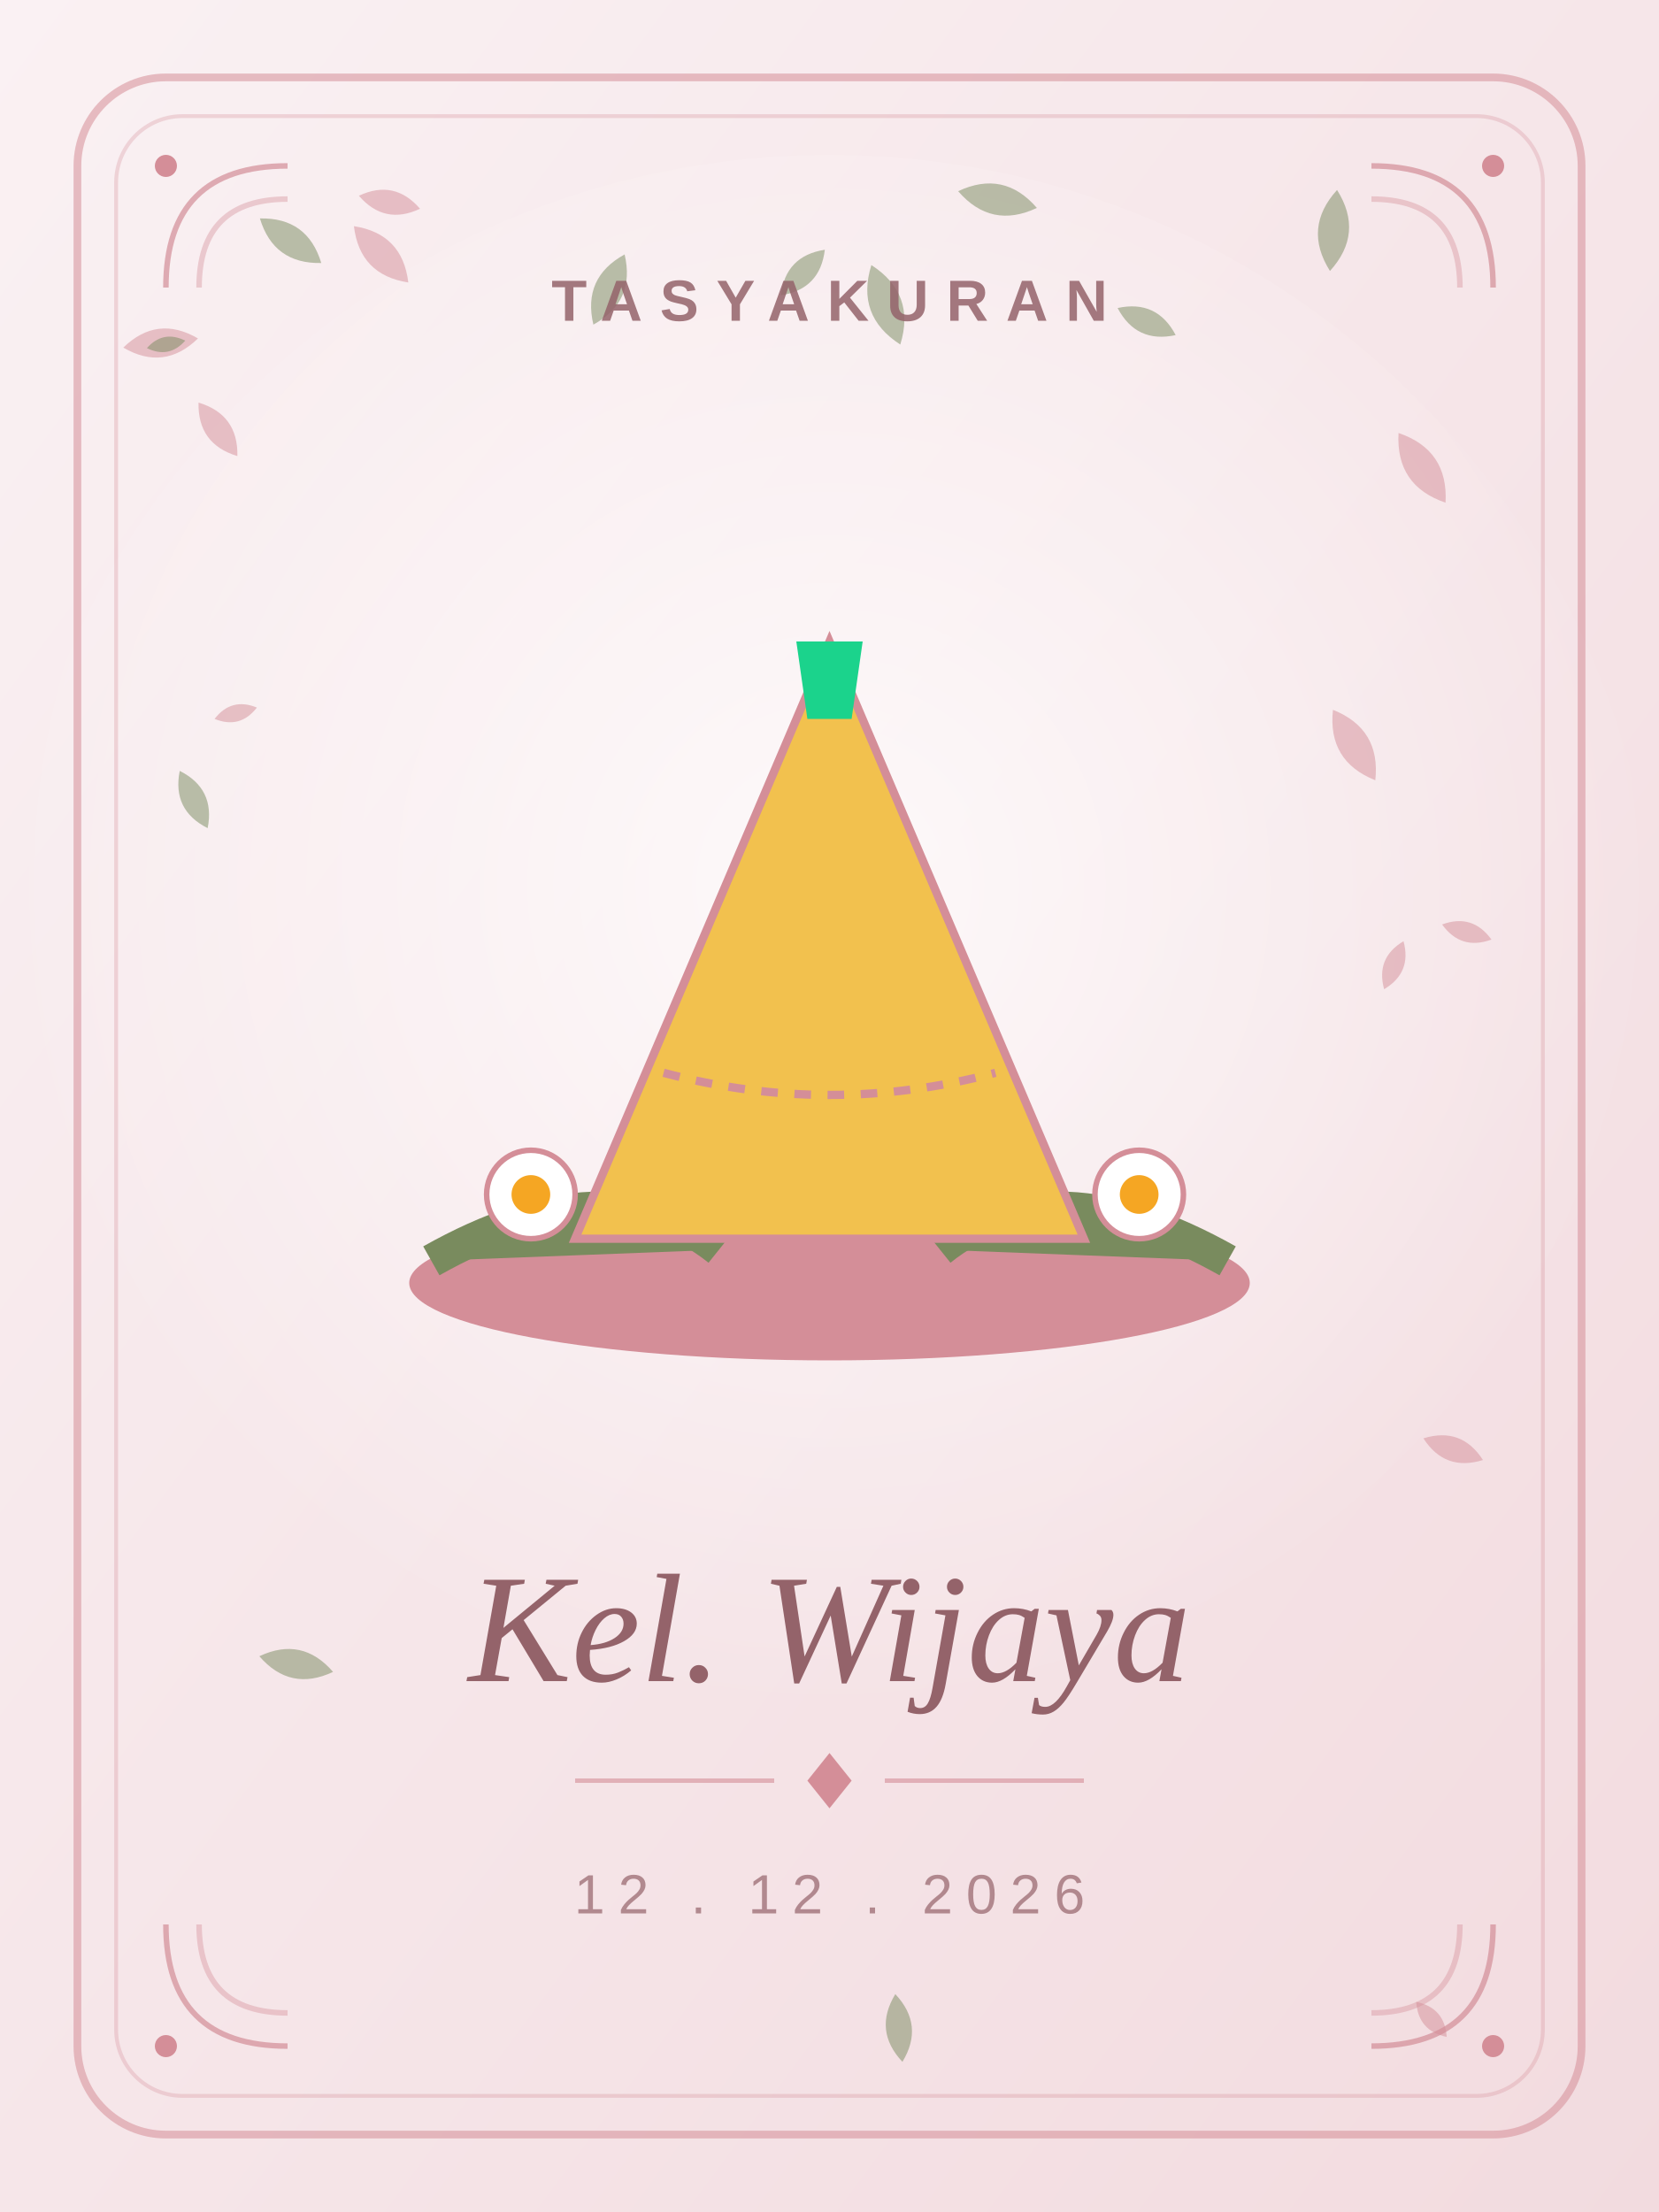
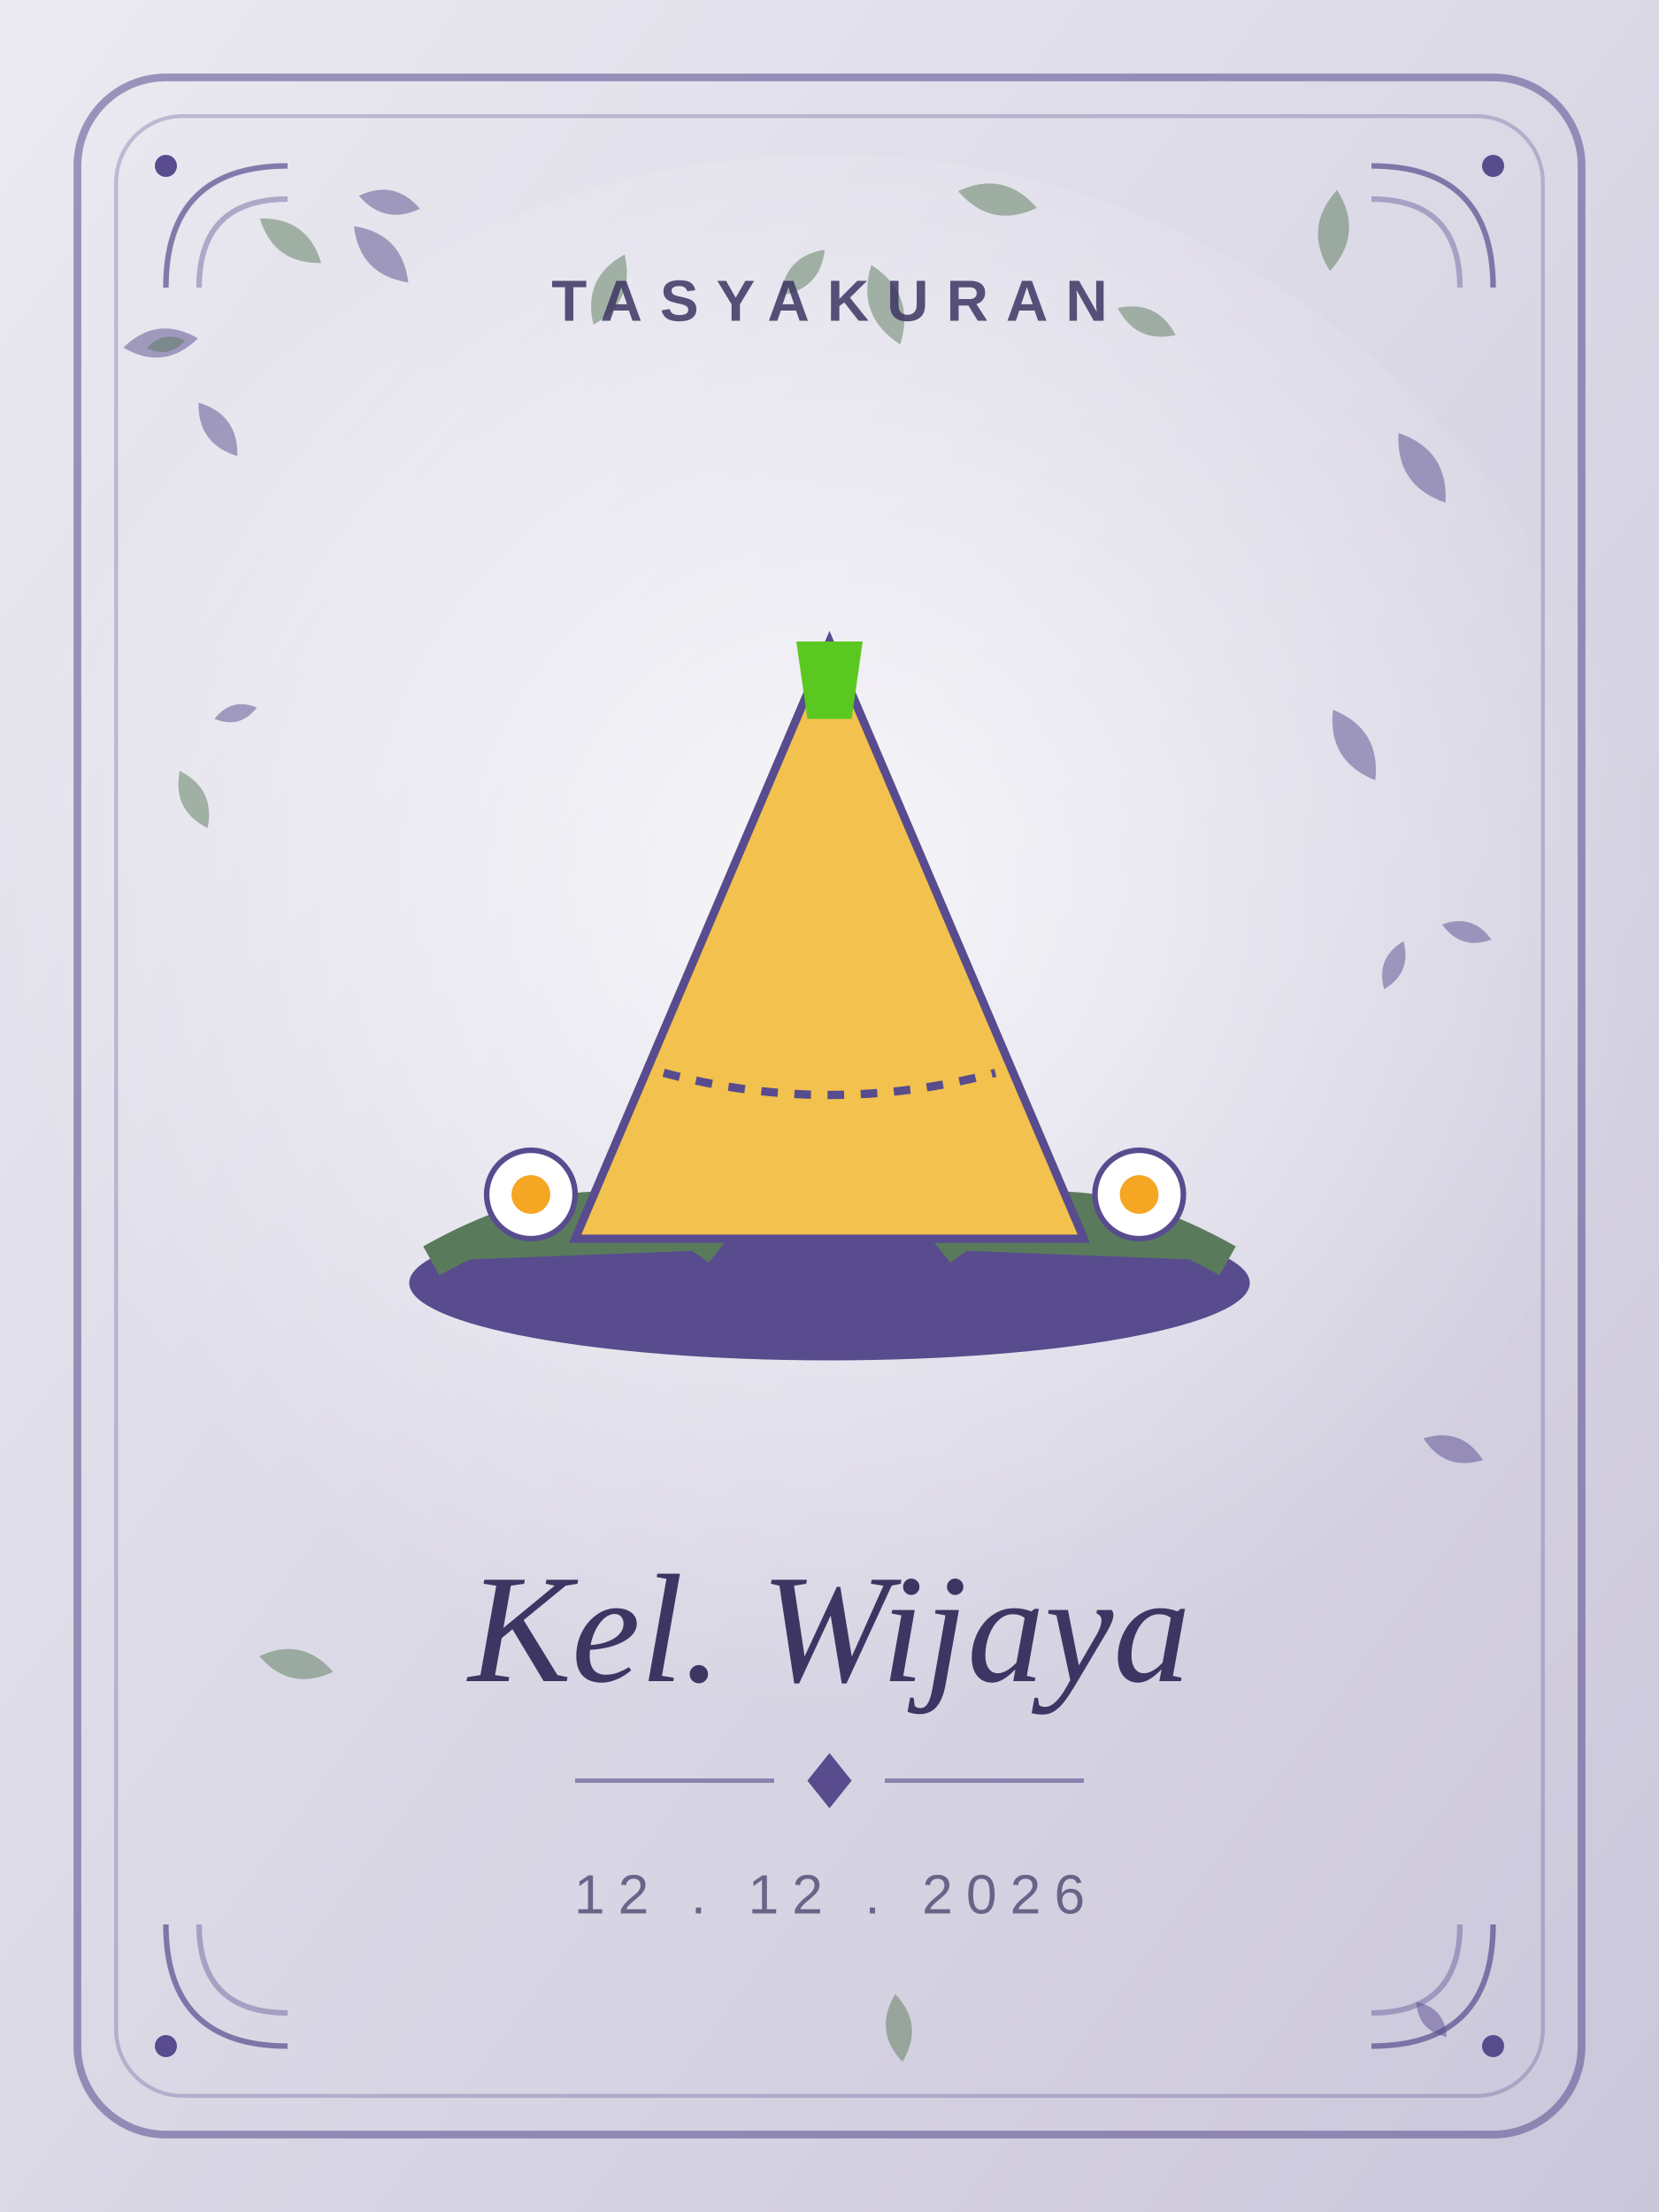
<svg xmlns="http://www.w3.org/2000/svg" viewBox="0 0 300 400" width="600" height="800">
  <defs>
    <linearGradient id="bg" x1="0" y1="0" x2="1" y2="1">
-       <stop offset="0" stop-color="#faf1f3" />
-       <stop offset="1" stop-color="#f2dbdf" />
+       <stop offset="0" stop-color="#ebeaf1" />
+       <stop offset="1" stop-color="#cbc7db" />
    </linearGradient>
    <radialGradient id="glow" cx="0.5" cy="0.44" r="0.5">
      <stop offset="0" stop-color="#ffffff" stop-opacity="0.75" />
      <stop offset="1" stop-color="#ffffff" stop-opacity="0" />
    </radialGradient>
  </defs>
  <rect width="300" height="400" fill="url(#bg)" />
  <circle cx="150" cy="178" r="150" fill="url(#glow)" />
  <g>
-     <path d="M0 0 Q3.012 -3.963 0 -7.926 Q-3.012 -3.963 0 0 Z" fill="#d48e98" fill-opacity="0.5" transform="translate(38.8 130) rotate(75)" />
-     <path d="M0 0 Q4.679 -6.157 0 -12.313 Q-4.679 -6.157 0 0 Z" fill="#798b5e" fill-opacity="0.5" transform="translate(161.9 360.6) rotate(174)" />
-     <path d="M0 0 Q4.295 -5.652 0 -11.303 Q-4.295 -5.652 0 0 Z" fill="#d48e98" fill-opacity="0.5" transform="translate(64.9 35.4) rotate(102)" />
-     <path d="M0 0 Q5.177 -6.812 0 -13.625 Q-5.177 -6.812 0 0 Z" fill="#798b5e" fill-opacity="0.5" transform="translate(46.9 299.5) rotate(102)" />
-     <path d="M0 0 Q4.353 -5.728 0 -11.456 Q-4.353 -5.728 0 0 Z" fill="#d48e98" fill-opacity="0.5" transform="translate(257.4 260.1) rotate(110)" />
-     <path d="M0 0 Q5.586 -7.35 0 -14.701 Q-5.586 -7.35 0 0 Z" fill="#798b5e" fill-opacity="0.5" transform="translate(240.5 49) rotate(5)" />
-     <path d="M0 0 Q5.379 -7.078 0 -14.155 Q-5.379 -7.078 0 0 Z" fill="#d48e98" fill-opacity="0.5" transform="translate(64 40.9) rotate(136)" />
-     <path d="M0 0 Q5.529 -7.276 0 -14.551 Q-5.529 -7.276 0 0 Z" fill="#798b5e" fill-opacity="0.5" transform="translate(187.5 37.6) rotate(282)" />
-     <path d="M0 0 Q5.775 -7.599 0 -15.198 Q-5.775 -7.599 0 0 Z" fill="#d48e98" fill-opacity="0.5" transform="translate(252.9 78.3) rotate(146)" />
-     <path d="M0 0 Q4.402 -5.792 0 -11.585 Q-4.402 -5.792 0 0 Z" fill="#798b5e" fill-opacity="0.5" transform="translate(202.1 55.7) rotate(115)" />
-     <path d="M0 0 Q5.169 -6.802 0 -13.604 Q-5.169 -6.802 0 0 Z" fill="#d48e98" fill-opacity="0.5" transform="translate(35.8 61.2) rotate(263)" />
-     <path d="M0 0 Q4.378 -5.76 0 -11.52 Q-4.378 -5.76 0 0 Z" fill="#798b5e" fill-opacity="0.5" transform="translate(32.5 139.4) rotate(154)" />
-     <path d="M0 0 Q3.546 -4.665 0 -9.331 Q-3.546 -4.665 0 0 Z" fill="#d48e98" fill-opacity="0.5" transform="translate(269.7 169.9) rotate(287)" />
-     <path d="M0 0 Q5.81 -7.645 0 -15.289 Q-5.81 -7.645 0 0 Z" fill="#798b5e" fill-opacity="0.5" transform="translate(162.8 62.3) rotate(340)" />
-     <path d="M0 0 Q4.542 -5.977 0 -11.953 Q-4.542 -5.977 0 0 Z" fill="#d48e98" fill-opacity="0.5" transform="translate(35.9 72.8) rotate(144)" />
-     <path d="M0 0 Q2.685 -3.533 0 -7.066 Q-2.685 -3.533 0 0 Z" fill="#798b5e" fill-opacity="0.5" transform="translate(33.5 61.6) rotate(259)" />
-     <path d="M0 0 Q5.649 -7.433 0 -14.867 Q-5.649 -7.433 0 0 Z" fill="#d48e98" fill-opacity="0.5" transform="translate(248.7 141.1) rotate(329)" />
-     <path d="M0 0 Q5.211 -6.857 0 -13.714 Q-5.211 -6.857 0 0 Z" fill="#798b5e" fill-opacity="0.5" transform="translate(47 39.5) rotate(126)" />
-     <path d="M0 0 Q3.558 -4.682 0 -9.363 Q-3.558 -4.682 0 0 Z" fill="#d48e98" fill-opacity="0.5" transform="translate(253.8 170.2) rotate(202)" />
-     <path d="M0 0 Q5.279 -6.946 0 -13.892 Q-5.279 -6.946 0 0 Z" fill="#798b5e" fill-opacity="0.5" transform="translate(107.3 58.7) rotate(24)" />
-     <path d="M0 0 Q3.19 -4.197 0 -8.395 Q-3.19 -4.197 0 0 Z" fill="#d48e98" fill-opacity="0.5" transform="translate(256.1 362) rotate(139)" />
-     <path d="M0 0 Q4.351 -5.726 0 -11.451 Q-4.351 -5.726 0 0 Z" fill="#798b5e" fill-opacity="0.5" transform="translate(141.2 53.4) rotate(44)" />
+     <path d="M0 0 Q3.012 -3.963 0 -7.926 Q-3.012 -3.963 0 0 Z" fill="#584c8e" fill-opacity="0.5" transform="translate(38.8 130) rotate(75)" />
+     <path d="M0 0 Q4.679 -6.157 0 -12.313 Q-4.679 -6.157 0 0 Z" fill="#5a7b5b" fill-opacity="0.5" transform="translate(161.9 360.6) rotate(174)" />
+     <path d="M0 0 Q4.295 -5.652 0 -11.303 Q-4.295 -5.652 0 0 Z" fill="#584c8e" fill-opacity="0.5" transform="translate(64.9 35.4) rotate(102)" />
+     <path d="M0 0 Q5.177 -6.812 0 -13.625 Q-5.177 -6.812 0 0 Z" fill="#5a7b5b" fill-opacity="0.5" transform="translate(46.9 299.5) rotate(102)" />
+     <path d="M0 0 Q4.353 -5.728 0 -11.456 Q-4.353 -5.728 0 0 Z" fill="#584c8e" fill-opacity="0.5" transform="translate(257.4 260.1) rotate(110)" />
+     <path d="M0 0 Q5.586 -7.35 0 -14.701 Q-5.586 -7.35 0 0 Z" fill="#5a7b5b" fill-opacity="0.5" transform="translate(240.5 49) rotate(5)" />
+     <path d="M0 0 Q5.379 -7.078 0 -14.155 Q-5.379 -7.078 0 0 Z" fill="#584c8e" fill-opacity="0.5" transform="translate(64 40.9) rotate(136)" />
+     <path d="M0 0 Q5.529 -7.276 0 -14.551 Q-5.529 -7.276 0 0 Z" fill="#5a7b5b" fill-opacity="0.5" transform="translate(187.5 37.6) rotate(282)" />
+     <path d="M0 0 Q5.775 -7.599 0 -15.198 Q-5.775 -7.599 0 0 Z" fill="#584c8e" fill-opacity="0.5" transform="translate(252.9 78.3) rotate(146)" />
+     <path d="M0 0 Q4.402 -5.792 0 -11.585 Q-4.402 -5.792 0 0 Z" fill="#5a7b5b" fill-opacity="0.5" transform="translate(202.1 55.7) rotate(115)" />
+     <path d="M0 0 Q5.169 -6.802 0 -13.604 Q-5.169 -6.802 0 0 Z" fill="#584c8e" fill-opacity="0.5" transform="translate(35.8 61.2) rotate(263)" />
+     <path d="M0 0 Q4.378 -5.76 0 -11.52 Q-4.378 -5.76 0 0 Z" fill="#5a7b5b" fill-opacity="0.5" transform="translate(32.5 139.4) rotate(154)" />
+     <path d="M0 0 Q3.546 -4.665 0 -9.331 Q-3.546 -4.665 0 0 Z" fill="#584c8e" fill-opacity="0.5" transform="translate(269.7 169.9) rotate(287)" />
+     <path d="M0 0 Q5.81 -7.645 0 -15.289 Q-5.81 -7.645 0 0 Z" fill="#5a7b5b" fill-opacity="0.5" transform="translate(162.8 62.3) rotate(340)" />
+     <path d="M0 0 Q4.542 -5.977 0 -11.953 Q-4.542 -5.977 0 0 Z" fill="#584c8e" fill-opacity="0.5" transform="translate(35.9 72.8) rotate(144)" />
+     <path d="M0 0 Q2.685 -3.533 0 -7.066 Q-2.685 -3.533 0 0 Z" fill="#5a7b5b" fill-opacity="0.5" transform="translate(33.5 61.6) rotate(259)" />
+     <path d="M0 0 Q5.649 -7.433 0 -14.867 Q-5.649 -7.433 0 0 Z" fill="#584c8e" fill-opacity="0.5" transform="translate(248.7 141.1) rotate(329)" />
+     <path d="M0 0 Q5.211 -6.857 0 -13.714 Q-5.211 -6.857 0 0 Z" fill="#5a7b5b" fill-opacity="0.5" transform="translate(47 39.5) rotate(126)" />
+     <path d="M0 0 Q3.558 -4.682 0 -9.363 Q-3.558 -4.682 0 0 Z" fill="#584c8e" fill-opacity="0.5" transform="translate(253.8 170.2) rotate(202)" />
+     <path d="M0 0 Q5.279 -6.946 0 -13.892 Q-5.279 -6.946 0 0 Z" fill="#5a7b5b" fill-opacity="0.5" transform="translate(107.3 58.7) rotate(24)" />
+     <path d="M0 0 Q3.19 -4.197 0 -8.395 Q-3.19 -4.197 0 0 Z" fill="#584c8e" fill-opacity="0.5" transform="translate(256.1 362) rotate(139)" />
+     <path d="M0 0 Q4.351 -5.726 0 -11.451 Q-4.351 -5.726 0 0 Z" fill="#5a7b5b" fill-opacity="0.5" transform="translate(141.2 53.4) rotate(44)" />
  </g>
-   <rect x="14" y="14" width="272" height="372" rx="16" fill="none" stroke="#d48e98" stroke-opacity="0.55" stroke-width="1.4" />
-   <rect x="21" y="21" width="258" height="358" rx="12" fill="none" stroke="#d48e98" stroke-opacity="0.3" stroke-width="0.7" />
-   <g transform="translate(30 30) rotate(0)" fill="none" stroke="#d48e98" stroke-width="1" stroke-opacity="0.7">
+   <rect x="14" y="14" width="272" height="372" rx="16" fill="none" stroke="#584c8e" stroke-opacity="0.55" stroke-width="1.4" />
+   <rect x="21" y="21" width="258" height="358" rx="12" fill="none" stroke="#584c8e" stroke-opacity="0.3" stroke-width="0.7" />
+   <g transform="translate(30 30) rotate(0)" fill="none" stroke="#584c8e" stroke-width="1" stroke-opacity="0.7">
    <path d="M0 22 Q0 0 22 0" />
    <path d="M6 22 Q6 6 22 6" stroke-opacity="0.4" />
-     <circle cx="0" cy="0" r="2" fill="#d48e98" stroke="none" />
+     <circle cx="0" cy="0" r="2" fill="#584c8e" stroke="none" />
  </g>
-   <g transform="translate(270 30) rotate(90)" fill="none" stroke="#d48e98" stroke-width="1" stroke-opacity="0.7">
+   <g transform="translate(270 30) rotate(90)" fill="none" stroke="#584c8e" stroke-width="1" stroke-opacity="0.7">
    <path d="M0 22 Q0 0 22 0" />
    <path d="M6 22 Q6 6 22 6" stroke-opacity="0.4" />
-     <circle cx="0" cy="0" r="2" fill="#d48e98" stroke="none" />
+     <circle cx="0" cy="0" r="2" fill="#584c8e" stroke="none" />
  </g>
-   <g transform="translate(270 370) rotate(180)" fill="none" stroke="#d48e98" stroke-width="1" stroke-opacity="0.7">
+   <g transform="translate(270 370) rotate(180)" fill="none" stroke="#584c8e" stroke-width="1" stroke-opacity="0.7">
    <path d="M0 22 Q0 0 22 0" />
    <path d="M6 22 Q6 6 22 6" stroke-opacity="0.4" />
-     <circle cx="0" cy="0" r="2" fill="#d48e98" stroke="none" />
+     <circle cx="0" cy="0" r="2" fill="#584c8e" stroke="none" />
  </g>
-   <g transform="translate(30 370) rotate(270)" fill="none" stroke="#d48e98" stroke-width="1" stroke-opacity="0.7">
+   <g transform="translate(30 370) rotate(270)" fill="none" stroke="#584c8e" stroke-width="1" stroke-opacity="0.7">
    <path d="M0 22 Q0 0 22 0" />
    <path d="M6 22 Q6 6 22 6" stroke-opacity="0.4" />
-     <circle cx="0" cy="0" r="2" fill="#d48e98" stroke="none" />
+     <circle cx="0" cy="0" r="2" fill="#584c8e" stroke="none" />
  </g>
-   <text x="150" y="58" text-anchor="middle" font-family="'Helvetica Neue', Arial, sans-serif" font-size="10.5" font-weight="600" letter-spacing="3.2" fill="#94636a" fill-opacity="0.85">TASYAKURAN</text>
+   <text x="150" y="58" text-anchor="middle" font-family="'Helvetica Neue', Arial, sans-serif" font-size="10.5" font-weight="600" letter-spacing="3.2" fill="#3e3563" fill-opacity="0.85">TASYAKURAN</text>
  <g transform="translate(150 180)">
-     <ellipse cx="0" cy="52" rx="76" ry="14" fill="#d48e98" />
-     <path d="M-72 48 Q-40 30 -20 46 M72 48 Q40 30 20 46" fill="#798b5e" stroke="#798b5e" stroke-width="6" />
-     <path d="M0 -64 L46 44 L-46 44 Z" fill="#f2c14e" stroke="#d48e98" stroke-width="1.5" />
-     <path d="M-6 -64 L6 -64 L4 -50 L-4 -50 Z" fill="#1bd38c" />
-     <circle cx="-54" cy="36" r="8" fill="#ffffff" stroke="#d48e98" />
+     <ellipse cx="0" cy="52" rx="76" ry="14" fill="#584c8e" />
+     <path d="M-72 48 Q-40 30 -20 46 M72 48 Q40 30 20 46" fill="#5a7b5b" stroke="#5a7b5b" stroke-width="6" />
+     <path d="M0 -64 L46 44 L-46 44 Z" fill="#f2c14e" stroke="#584c8e" stroke-width="1.5" />
+     <path d="M-6 -64 L6 -64 L4 -50 L-4 -50 Z" fill="#5bc821" />
+     <circle cx="-54" cy="36" r="8" fill="#ffffff" stroke="#584c8e" />
    <circle cx="-54" cy="36" r="3.5" fill="#f5a623" />
-     <circle cx="56" cy="36" r="8" fill="#ffffff" stroke="#d48e98" />
+     <circle cx="56" cy="36" r="8" fill="#ffffff" stroke="#584c8e" />
    <circle cx="56" cy="36" r="3.5" fill="#f5a623" />
-     <path d="M-30 14 Q0 22 30 14" fill="none" stroke="#d48e98" stroke-width="1.5" stroke-dasharray="3 3" />
+     <path d="M-30 14 Q0 22 30 14" fill="none" stroke="#584c8e" stroke-width="1.5" stroke-dasharray="3 3" />
  </g>
-   <text x="150" y="304" text-anchor="middle" font-family="Georgia, 'Times New Roman', serif" font-style="italic" font-size="28" fill="#94636a">Kel. Wijaya</text>
-   <g fill="#d48e98" stroke="#d48e98">
+   <text x="150" y="304" text-anchor="middle" font-family="Georgia, 'Times New Roman', serif" font-style="italic" font-size="28" fill="#3e3563">Kel. Wijaya</text>
+   <g fill="#584c8e" stroke="#584c8e">
    <line x1="104" y1="322" x2="140" y2="322" stroke-width="0.8" stroke-opacity="0.6" />
    <line x1="160" y1="322" x2="196" y2="322" stroke-width="0.8" stroke-opacity="0.6" />
    <path d="M150 317 L154 322 L150 327 L146 322 Z" stroke="none" />
  </g>
-   <text x="150" y="346" text-anchor="middle" font-family="'Helvetica Neue', Arial, sans-serif" font-size="10" letter-spacing="2.4" fill="#94636a" fill-opacity="0.7">12 . 12 . 2026</text>
+   <text x="150" y="346" text-anchor="middle" font-family="'Helvetica Neue', Arial, sans-serif" font-size="10" letter-spacing="2.4" fill="#3e3563" fill-opacity="0.7">12 . 12 . 2026</text>
</svg>
